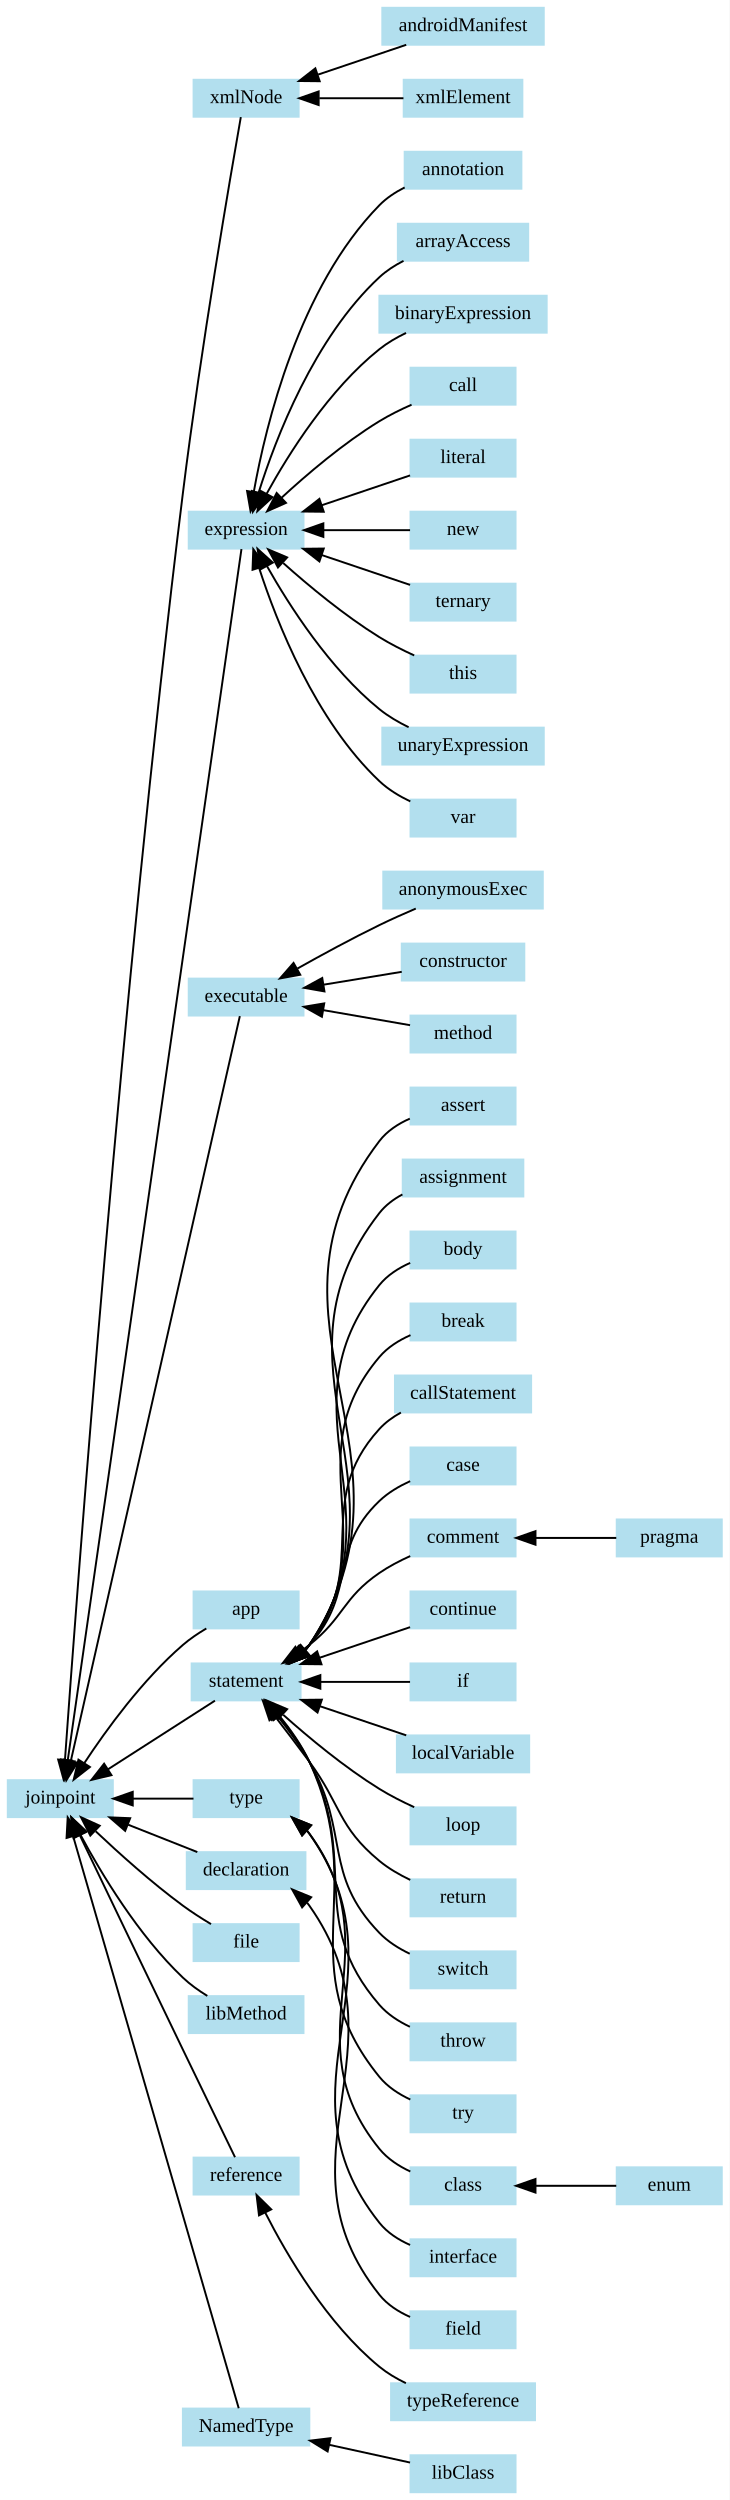
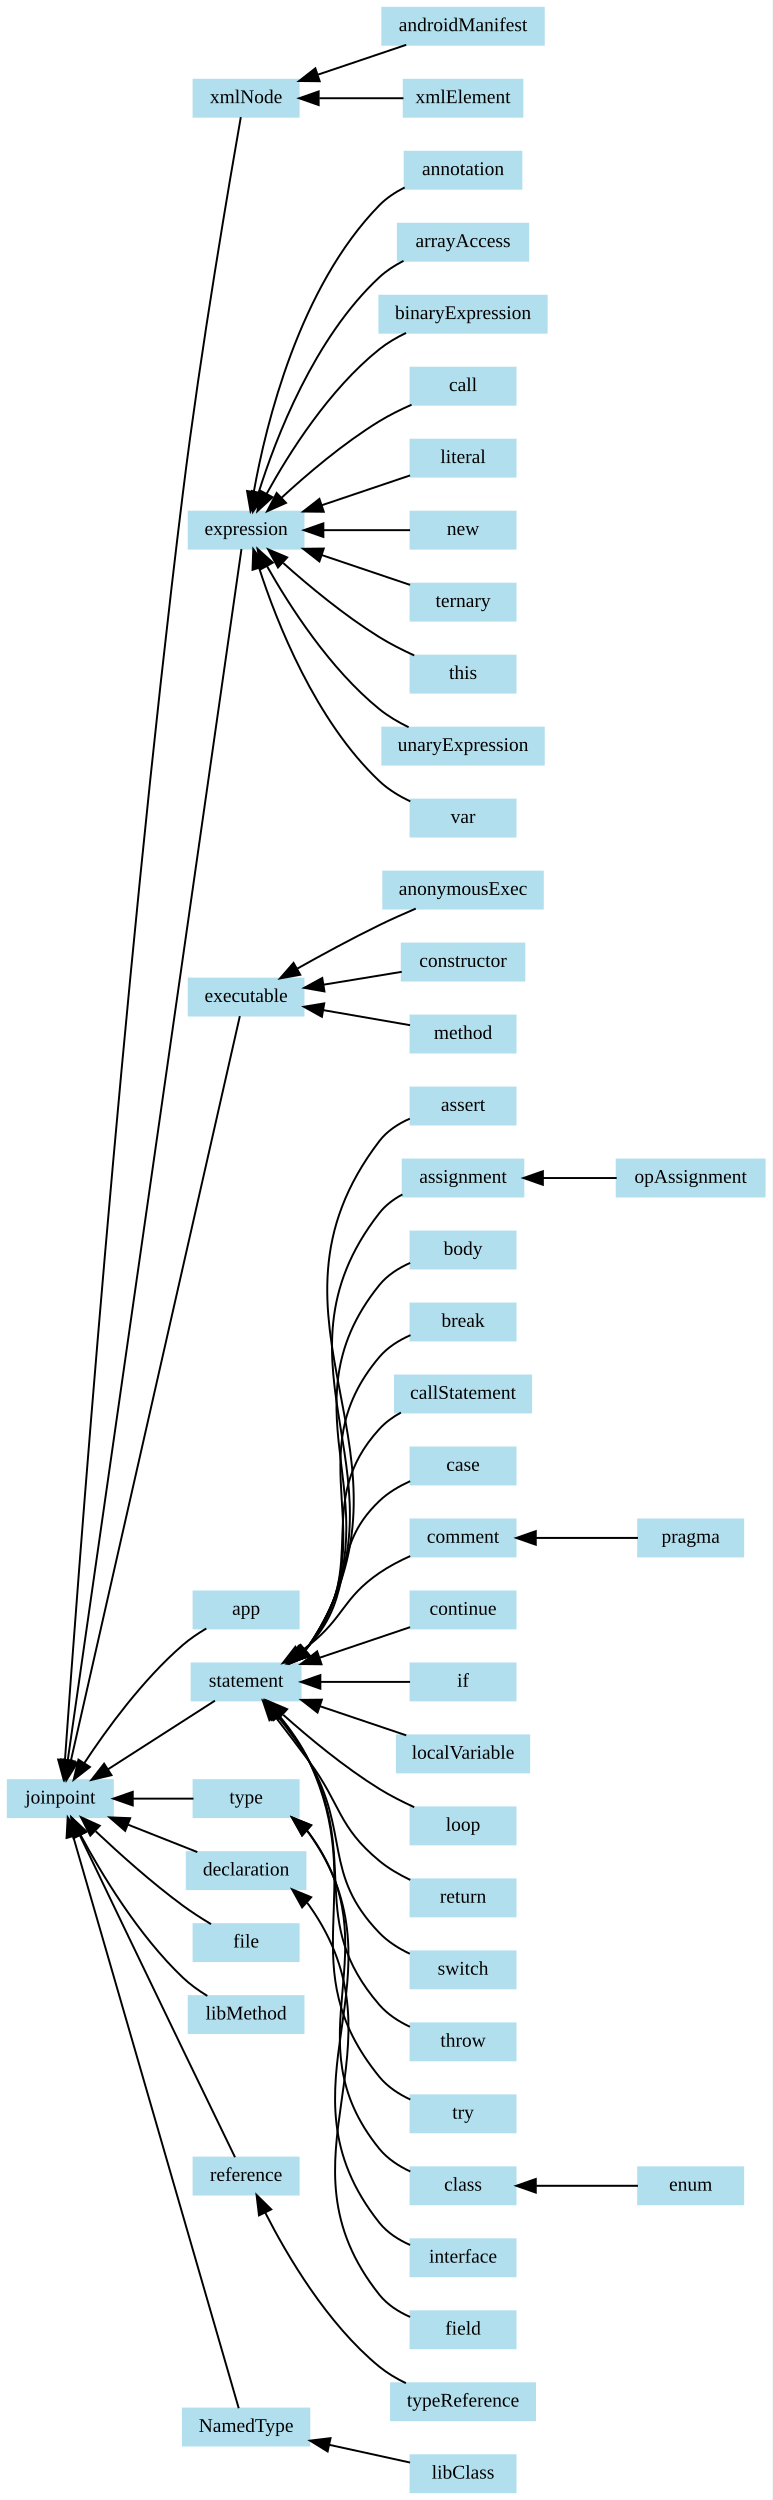
- <svg xmlns="http://www.w3.org/2000/svg" width="375pt" height="1285pt" viewBox="0.00 0.00 375.00 1285.00">
+ <svg xmlns="http://www.w3.org/2000/svg" width="397pt" height="1285pt" viewBox="0.00 0.00 397.00 1285.00">
  <g id="graph0" class="graph" transform="scale(1 1) rotate(0) translate(4 1281)">
-     <polygon fill="white" stroke="transparent" points="-4,4 -4,-1281 371,-1281 371,4 -4,4" />
+     <polygon fill="white" stroke="transparent" points="-4,4 -4,-1281 393,-1281 393,4 -4,4" />
    <g id="node1" class="node">
      <polygon fill="#b2dfee" stroke="#b2dfee" points="155,-43 90,-43 90,-24 155,-24 155,-43" />
      <text text-anchor="middle" x="122.5" y="-31" font-family="Times New Roman,serif" font-size="10.00">NamedType</text>
    </g>
    <g id="node2" class="node">
      <polygon fill="#b2dfee" stroke="#b2dfee" points="54,-366 0,-366 0,-347 54,-347 54,-366" />
      <text text-anchor="middle" x="27" y="-354" font-family="Times New Roman,serif" font-size="10.00">joinpoint</text>
    </g>
    <g id="edge1" class="edge">
      <path fill="none" stroke="black" d="M118.7,-43.17C105.74,-87.93 51.45,-275.5 33.66,-336.93" />
      <polygon fill="black" stroke="black" points="30.21,-336.29 30.79,-346.87 36.93,-338.24 30.21,-336.29" />
    </g>
    <g id="node3" class="node">
      <polygon fill="#b2dfee" stroke="#b2dfee" points="275.5,-1277 192.5,-1277 192.5,-1258 275.5,-1258 275.5,-1277" />
      <text text-anchor="middle" x="234" y="-1265" font-family="Times New Roman,serif" font-size="10.00">androidManifest</text>
    </g>
    <g id="node4" class="node">
      <polygon fill="#b2dfee" stroke="#b2dfee" points="149.5,-1240 95.5,-1240 95.5,-1221 149.5,-1221 149.5,-1240" />
      <text text-anchor="middle" x="122.5" y="-1228" font-family="Times New Roman,serif" font-size="10.00">xmlNode</text>
    </g>
    <g id="edge2" class="edge">
      <path fill="none" stroke="black" d="M204.8,-1257.97C191,-1253.31 174.24,-1247.64 159.52,-1242.67" />
      <polygon fill="black" stroke="black" points="160.32,-1239.25 149.72,-1239.36 158.08,-1245.88 160.32,-1239.25" />
    </g>
-     <g id="edge48" class="edge">
+     <g id="edge49" class="edge">
      <path fill="none" stroke="black" d="M119.78,-1220.81C114.65,-1191.66 99.24,-1102.18 90,-1027.5 58.32,-771.32 35.19,-458.27 29.41,-376.7" />
      <polygon fill="black" stroke="black" points="32.88,-376.11 28.68,-366.38 25.89,-376.6 32.88,-376.11" />
    </g>
    <g id="node5" class="node">
      <polygon fill="#b2dfee" stroke="#b2dfee" points="264,-1203 204,-1203 204,-1184 264,-1184 264,-1203" />
      <text text-anchor="middle" x="234" y="-1191" font-family="Times New Roman,serif" font-size="10.00">annotation</text>
    </g>
    <g id="node6" class="node">
      <polygon fill="#b2dfee" stroke="#b2dfee" points="152,-1018 93,-1018 93,-999 152,-999 152,-1018" />
      <text text-anchor="middle" x="122.5" y="-1006" font-family="Times New Roman,serif" font-size="10.00">expression</text>
    </g>
    <g id="edge3" class="edge">
      <path fill="none" stroke="black" d="M203.99,-1184.65C199.23,-1182.25 194.66,-1179.24 191,-1175.5 149.72,-1133.35 132.62,-1062.62 126.48,-1028.33" />
      <polygon fill="black" stroke="black" points="129.89,-1027.49 124.8,-1018.19 122.99,-1028.63 129.89,-1027.49" />
    </g>
    <g id="edge22" class="edge">
      <path fill="none" stroke="black" d="M120.11,-998.78C109.78,-926.78 45.21,-476.52 30.83,-376.27" />
      <polygon fill="black" stroke="black" points="34.29,-375.68 29.4,-366.28 27.36,-376.67 34.29,-375.68" />
    </g>
    <g id="node7" class="node">
      <polygon fill="#b2dfee" stroke="#b2dfee" points="275,-833 193,-833 193,-814 275,-814 275,-833" />
      <text text-anchor="middle" x="234" y="-821" font-family="Times New Roman,serif" font-size="10.00">anonymousExec</text>
    </g>
    <g id="node8" class="node">
      <polygon fill="#b2dfee" stroke="#b2dfee" points="152,-778 93,-778 93,-759 152,-759 152,-778" />
      <text text-anchor="middle" x="122.5" y="-766" font-family="Times New Roman,serif" font-size="10.00">executable</text>
    </g>
    <g id="edge4" class="edge">
      <path fill="none" stroke="black" d="M209.71,-813.99C203.57,-811.36 196.99,-808.42 191,-805.5 176.83,-798.6 161.39,-790.2 148.86,-783.16" />
      <polygon fill="black" stroke="black" points="150.33,-779.97 139.91,-778.08 146.88,-786.06 150.33,-779.97" />
    </g>
    <g id="edge21" class="edge">
      <path fill="none" stroke="black" d="M119.28,-758.72C107.18,-705.4 49.09,-449.42 32.46,-376.14" />
      <polygon fill="black" stroke="black" points="35.78,-374.98 30.16,-366.01 28.96,-376.53 35.78,-374.98" />
    </g>
    <g id="node9" class="node">
      <polygon fill="#b2dfee" stroke="#b2dfee" points="149.5,-463 95.5,-463 95.5,-444 149.5,-444 149.5,-463" />
      <text text-anchor="middle" x="122.5" y="-451" font-family="Times New Roman,serif" font-size="10.00">app</text>
    </g>
    <g id="edge5" class="edge">
      <path fill="none" stroke="black" d="M102.05,-443.96C97.87,-441.49 93.62,-438.63 90,-435.5 69.29,-417.62 50.67,-391.97 39.36,-374.8" />
      <polygon fill="black" stroke="black" points="42.21,-372.76 33.87,-366.24 36.32,-376.54 42.21,-372.76" />
    </g>
    <g id="node10" class="node">
      <polygon fill="#b2dfee" stroke="#b2dfee" points="267.5,-1166 200.5,-1166 200.5,-1147 267.5,-1147 267.5,-1166" />
      <text text-anchor="middle" x="234" y="-1154" font-family="Times New Roman,serif" font-size="10.00">arrayAccess</text>
    </g>
    <g id="edge6" class="edge">
      <path fill="none" stroke="black" d="M203.41,-1146.92C198.93,-1144.63 194.6,-1141.85 191,-1138.5 157.44,-1107.34 137.69,-1055.68 128.93,-1027.79" />
      <polygon fill="black" stroke="black" points="132.24,-1026.62 126.02,-1018.04 125.53,-1028.63 132.24,-1026.62" />
    </g>
    <g id="node11" class="node">
      <polygon fill="#b2dfee" stroke="#b2dfee" points="261,-722 207,-722 207,-703 261,-703 261,-722" />
      <text text-anchor="middle" x="234" y="-710" font-family="Times New Roman,serif" font-size="10.00">assert</text>
    </g>
    <g id="node12" class="node">
      <polygon fill="#b2dfee" stroke="#b2dfee" points="150.5,-426 94.5,-426 94.5,-407 150.5,-407 150.5,-426" />
      <text text-anchor="middle" x="122.5" y="-414" font-family="Times New Roman,serif" font-size="10.00">statement</text>
    </g>
    <g id="edge7" class="edge">
      <path fill="none" stroke="black" d="M206.64,-706.02C200.67,-703.38 194.95,-699.67 191,-694.5 120.48,-602.12 218.99,-532.52 155,-435.5 154.38,-434.57 153.71,-433.67 152.98,-432.82" />
      <polygon fill="black" stroke="black" points="155.15,-430.07 145.32,-426.1 150.53,-435.33 155.15,-430.07" />
    </g>
-     <g id="edge37" class="edge">
+     <g id="edge38" class="edge">
      <path fill="none" stroke="black" d="M106.48,-406.86C91.62,-397.33 68.67,-382.6 51.41,-371.52" />
      <polygon fill="black" stroke="black" points="53.29,-368.57 42.99,-366.12 49.51,-374.46 53.29,-368.57" />
    </g>
    <g id="node13" class="node">
      <polygon fill="#b2dfee" stroke="#b2dfee" points="265,-685 203,-685 203,-666 265,-666 265,-685" />
      <text text-anchor="middle" x="234" y="-673" font-family="Times New Roman,serif" font-size="10.00">assignment</text>
    </g>
    <g id="edge8" class="edge">
      <path fill="none" stroke="black" d="M202.84,-667.06C198.31,-664.63 194.13,-661.5 191,-657.5 129.45,-578.74 210.98,-518.31 155,-435.5 154.37,-434.57 153.69,-433.69 152.95,-432.83" />
      <polygon fill="black" stroke="black" points="155.1,-430.07 145.26,-426.15 150.51,-435.35 155.1,-430.07" />
    </g>
    <g id="node14" class="node">
      <polygon fill="#b2dfee" stroke="#b2dfee" points="277,-1129 191,-1129 191,-1110 277,-1110 277,-1129" />
      <text text-anchor="middle" x="234" y="-1117" font-family="Times New Roman,serif" font-size="10.00">binaryExpression</text>
    </g>
    <g id="edge9" class="edge">
      <path fill="none" stroke="black" d="M204.7,-1109.87C199.86,-1107.55 195.09,-1104.77 191,-1101.5 165.14,-1080.85 144.46,-1047.92 133.1,-1027.29" />
      <polygon fill="black" stroke="black" points="136.08,-1025.44 128.29,-1018.26 129.9,-1028.73 136.08,-1025.44" />
    </g>
    <g id="node15" class="node">
      <polygon fill="#b2dfee" stroke="#b2dfee" points="261,-648 207,-648 207,-629 261,-629 261,-648" />
      <text text-anchor="middle" x="234" y="-636" font-family="Times New Roman,serif" font-size="10.00">body</text>
    </g>
    <g id="edge10" class="edge">
      <path fill="none" stroke="black" d="M206.83,-631.87C200.86,-629.23 195.09,-625.56 191,-620.5 138.39,-555.32 202.99,-504.15 155,-435.5 154.36,-434.58 153.66,-433.7 152.91,-432.86" />
      <polygon fill="black" stroke="black" points="155.03,-430.07 145.17,-426.21 150.47,-435.38 155.03,-430.07" />
    </g>
    <g id="node16" class="node">
      <polygon fill="#b2dfee" stroke="#b2dfee" points="261,-611 207,-611 207,-592 261,-592 261,-611" />
      <text text-anchor="middle" x="234" y="-599" font-family="Times New Roman,serif" font-size="10.00">break</text>
    </g>
    <g id="edge11" class="edge">
      <path fill="none" stroke="black" d="M206.99,-594.74C201.02,-592.1 195.2,-588.47 191,-583.5 147.27,-531.82 195.06,-490.07 155,-435.5 154.23,-434.46 153.39,-433.46 152.49,-432.51" />
      <polygon fill="black" stroke="black" points="154.65,-429.75 144.71,-426.09 150.2,-435.15 154.65,-429.75" />
    </g>
    <g id="node17" class="node">
      <polygon fill="#b2dfee" stroke="#b2dfee" points="261,-1092 207,-1092 207,-1073 261,-1073 261,-1092" />
      <text text-anchor="middle" x="234" y="-1080" font-family="Times New Roman,serif" font-size="10.00">call</text>
    </g>
    <g id="edge12" class="edge">
      <path fill="none" stroke="black" d="M207.54,-1072.98C201.94,-1070.51 196.14,-1067.64 191,-1064.5 172.5,-1053.19 153.69,-1037.13 140.64,-1025.1" />
      <polygon fill="black" stroke="black" points="143,-1022.52 133.32,-1018.22 138.2,-1027.62 143,-1022.52" />
    </g>
    <g id="node18" class="node">
      <polygon fill="#b2dfee" stroke="#b2dfee" points="269,-574 199,-574 199,-555 269,-555 269,-574" />
      <text text-anchor="middle" x="234" y="-562" font-family="Times New Roman,serif" font-size="10.00">callStatement</text>
    </g>
    <g id="edge13" class="edge">
      <path fill="none" stroke="black" d="M202.06,-554.95C197.95,-552.68 194.1,-549.9 191,-546.5 156.04,-508.19 187.24,-476.12 155,-435.5 154.17,-434.46 153.27,-433.46 152.32,-432.51" />
      <polygon fill="black" stroke="black" points="154.18,-429.52 144.17,-426.04 149.83,-435 154.18,-429.52" />
    </g>
    <g id="node19" class="node">
      <polygon fill="#b2dfee" stroke="#b2dfee" points="261,-537 207,-537 207,-518 261,-518 261,-537" />
      <text text-anchor="middle" x="234" y="-525" font-family="Times New Roman,serif" font-size="10.00">case</text>
    </g>
    <g id="edge14" class="edge">
      <path fill="none" stroke="black" d="M206.82,-519.69C201.13,-517.11 195.48,-513.77 191,-509.5 164.53,-484.26 179.67,-462.5 155,-435.5 153.98,-434.38 152.87,-433.3 151.71,-432.28" />
      <polygon fill="black" stroke="black" points="153.58,-429.3 143.46,-426.16 149.41,-434.93 153.58,-429.3" />
    </g>
    <g id="node20" class="node">
      <polygon fill="#b2dfee" stroke="#b2dfee" points="261,-167 207,-167 207,-148 261,-148 261,-167" />
      <text text-anchor="middle" x="234" y="-155" font-family="Times New Roman,serif" font-size="10.00">class</text>
    </g>
    <g id="node21" class="node">
      <polygon fill="#b2dfee" stroke="#b2dfee" points="149.5,-366 95.5,-366 95.5,-347 149.5,-347 149.5,-366" />
      <text text-anchor="middle" x="122.5" y="-354" font-family="Times New Roman,serif" font-size="10.00">type</text>
    </g>
    <g id="edge15" class="edge">
      <path fill="none" stroke="black" d="M206.9,-164.84C200.93,-167.63 195.14,-171.41 191,-176.5 144.49,-233.74 198.76,-279.13 155,-338.5 154.63,-339.01 154.23,-339.5 153.82,-339.98" />
      <polygon fill="black" stroke="black" points="151.27,-337.57 146.04,-346.79 155.87,-342.84 151.27,-337.57" />
    </g>
-     <g id="edge43" class="edge">
+     <g id="edge44" class="edge">
      <path fill="none" stroke="black" d="M95.46,-356.5C85.81,-356.5 74.69,-356.5 64.3,-356.5" />
      <polygon fill="black" stroke="black" points="64.23,-353 54.23,-356.5 64.23,-360 64.23,-353" />
    </g>
    <g id="node22" class="node">
      <polygon fill="#b2dfee" stroke="#b2dfee" points="261,-500 207,-500 207,-481 261,-481 261,-500" />
      <text text-anchor="middle" x="234" y="-488" font-family="Times New Roman,serif" font-size="10.00">comment</text>
    </g>
    <g id="edge16" class="edge">
      <path fill="none" stroke="black" d="M206.84,-481.18C201.39,-478.73 195.84,-475.82 191,-472.5 172.09,-459.51 172.97,-449.76 155,-435.5 153.42,-434.25 151.76,-433.02 150.05,-431.82" />
      <polygon fill="black" stroke="black" points="151.66,-428.69 141.36,-426.19 147.85,-434.57 151.66,-428.69" />
    </g>
    <g id="node23" class="node">
      <polygon fill="#b2dfee" stroke="#b2dfee" points="265.5,-796 202.5,-796 202.5,-777 265.5,-777 265.5,-796" />
      <text text-anchor="middle" x="234" y="-784" font-family="Times New Roman,serif" font-size="10.00">constructor</text>
    </g>
    <g id="edge17" class="edge">
      <path fill="none" stroke="black" d="M202.5,-781.49C190.11,-779.45 175.66,-777.07 162.52,-774.91" />
      <polygon fill="black" stroke="black" points="162.77,-771.41 152.33,-773.24 161.63,-778.32 162.77,-771.41" />
    </g>
    <g id="node24" class="node">
      <polygon fill="#b2dfee" stroke="#b2dfee" points="261,-463 207,-463 207,-444 261,-444 261,-463" />
      <text text-anchor="middle" x="234" y="-451" font-family="Times New Roman,serif" font-size="10.00">continue</text>
    </g>
    <g id="edge18" class="edge">
      <path fill="none" stroke="black" d="M206.77,-444.64C192.86,-439.94 175.55,-434.09 160.31,-428.94" />
      <polygon fill="black" stroke="black" points="161.25,-425.56 150.66,-425.68 159.01,-432.19 161.25,-425.56" />
    </g>
    <g id="node25" class="node">
      <polygon fill="#b2dfee" stroke="#b2dfee" points="153,-329 92,-329 92,-310 153,-310 153,-329" />
      <text text-anchor="middle" x="122.5" y="-317" font-family="Times New Roman,serif" font-size="10.00">declaration</text>
    </g>
    <g id="edge19" class="edge">
      <path fill="none" stroke="black" d="M97.42,-329.03C86.6,-333.31 73.64,-338.44 61.86,-343.1" />
      <polygon fill="black" stroke="black" points="60.33,-339.94 52.32,-346.88 62.91,-346.45 60.33,-339.94" />
    </g>
    <g id="node26" class="node">
-       <polygon fill="#b2dfee" stroke="#b2dfee" points="367,-167 313,-167 313,-148 367,-148 367,-167" />
-       <text text-anchor="middle" x="340" y="-155" font-family="Times New Roman,serif" font-size="10.00">enum</text>
+       <polygon fill="#b2dfee" stroke="#b2dfee" points="378,-167 324,-167 324,-148 378,-148 378,-167" />
+       <text text-anchor="middle" x="351" y="-155" font-family="Times New Roman,serif" font-size="10.00">enum</text>
    </g>
    <g id="edge20" class="edge">
-       <path fill="none" stroke="black" d="M312.76,-157.5C300.19,-157.5 284.95,-157.5 271.29,-157.5" />
-       <polygon fill="black" stroke="black" points="271.24,-154 261.24,-157.5 271.24,-161 271.24,-154" />
+       <path fill="none" stroke="black" d="M323.9,-157.5C308.43,-157.5 288.57,-157.5 271.56,-157.5" />
+       <polygon fill="black" stroke="black" points="271.39,-154 261.39,-157.5 271.39,-161 271.39,-154" />
    </g>
    <g id="node27" class="node">
      <polygon fill="#b2dfee" stroke="#b2dfee" points="261,-93 207,-93 207,-74 261,-74 261,-93" />
      <text text-anchor="middle" x="234" y="-81" font-family="Times New Roman,serif" font-size="10.00">field</text>
    </g>
    <g id="edge23" class="edge">
      <path fill="none" stroke="black" d="M206.78,-90.09C200.81,-92.73 195.05,-96.41 191,-101.5 134.77,-172.18 207.1,-227.72 155,-301.5 154.64,-302.01 154.25,-302.52 153.85,-303.01" />
      <polygon fill="black" stroke="black" points="151.29,-300.6 146.15,-309.87 155.95,-305.83 151.29,-300.6" />
    </g>
    <g id="node28" class="node">
      <polygon fill="#b2dfee" stroke="#b2dfee" points="149.5,-292 95.5,-292 95.5,-273 149.5,-273 149.5,-292" />
      <text text-anchor="middle" x="122.5" y="-280" font-family="Times New Roman,serif" font-size="10.00">file</text>
    </g>
    <g id="edge24" class="edge">
      <path fill="none" stroke="black" d="M104.46,-292.01C99.66,-294.88 94.53,-298.17 90,-301.5 73.99,-313.28 57.21,-328.36 45.15,-339.75" />
      <polygon fill="black" stroke="black" points="42.42,-337.51 37.62,-346.96 47.26,-342.57 42.42,-337.51" />
    </g>
    <g id="node29" class="node">
      <polygon fill="#b2dfee" stroke="#b2dfee" points="261,-426 207,-426 207,-407 261,-407 261,-426" />
      <text text-anchor="middle" x="234" y="-414" font-family="Times New Roman,serif" font-size="10.00">if</text>
    </g>
    <g id="edge25" class="edge">
      <path fill="none" stroke="black" d="M206.77,-416.5C192.99,-416.5 175.87,-416.5 160.75,-416.5" />
      <polygon fill="black" stroke="black" points="160.66,-413 150.66,-416.5 160.66,-420 160.66,-413" />
    </g>
    <g id="node30" class="node">
      <polygon fill="#b2dfee" stroke="#b2dfee" points="261,-130 207,-130 207,-111 261,-111 261,-130" />
      <text text-anchor="middle" x="234" y="-118" font-family="Times New Roman,serif" font-size="10.00">interface</text>
    </g>
    <g id="edge26" class="edge">
      <path fill="none" stroke="black" d="M206.78,-127.09C200.81,-129.73 195.05,-133.41 191,-138.5 134.77,-209.18 207.1,-264.72 155,-338.5 154.64,-339.01 154.25,-339.52 153.85,-340.01" />
      <polygon fill="black" stroke="black" points="151.29,-337.6 146.15,-346.87 155.95,-342.83 151.29,-337.6" />
    </g>
    <g id="node31" class="node">
      <polygon fill="#b2dfee" stroke="#b2dfee" points="261,-19 207,-19 207,0 261,0 261,-19" />
      <text text-anchor="middle" x="234" y="-7" font-family="Times New Roman,serif" font-size="10.00">libClass</text>
    </g>
    <g id="edge27" class="edge">
      <path fill="none" stroke="black" d="M206.77,-15.25C194.35,-17.97 179.21,-21.29 165.26,-24.35" />
      <polygon fill="black" stroke="black" points="164.39,-20.95 155.37,-26.51 165.89,-27.79 164.39,-20.95" />
    </g>
    <g id="node32" class="node">
      <polygon fill="#b2dfee" stroke="#b2dfee" points="152,-255 93,-255 93,-236 152,-236 152,-255" />
      <text text-anchor="middle" x="122.5" y="-243" font-family="Times New Roman,serif" font-size="10.00">libMethod</text>
    </g>
    <g id="edge28" class="edge">
      <path fill="none" stroke="black" d="M102.56,-255.1C98.17,-257.8 93.7,-260.98 90,-264.5 67.08,-286.3 48.05,-318 37.35,-337.92" />
      <polygon fill="black" stroke="black" points="34.18,-336.42 32.66,-346.9 40.39,-339.66 34.18,-336.42" />
    </g>
    <g id="node33" class="node">
      <polygon fill="#b2dfee" stroke="#b2dfee" points="261,-1055 207,-1055 207,-1036 261,-1036 261,-1055" />
      <text text-anchor="middle" x="234" y="-1043" font-family="Times New Roman,serif" font-size="10.00">literal</text>
    </g>
    <g id="edge29" class="edge">
      <path fill="none" stroke="black" d="M206.77,-1036.64C193.17,-1032.04 176.32,-1026.35 161.34,-1021.29" />
      <polygon fill="black" stroke="black" points="162.41,-1017.95 151.82,-1018.07 160.17,-1024.58 162.41,-1017.95" />
    </g>
    <g id="node34" class="node">
      <polygon fill="#b2dfee" stroke="#b2dfee" points="268,-389 200,-389 200,-370 268,-370 268,-389" />
      <text text-anchor="middle" x="234" y="-377" font-family="Times New Roman,serif" font-size="10.00">localVariable</text>
    </g>
    <g id="edge30" class="edge">
      <path fill="none" stroke="black" d="M204.8,-389.03C191.31,-393.59 174.99,-399.1 160.51,-403.99" />
      <polygon fill="black" stroke="black" points="159.2,-400.74 150.85,-407.26 161.44,-407.37 159.2,-400.74" />
    </g>
    <g id="node35" class="node">
      <polygon fill="#b2dfee" stroke="#b2dfee" points="261,-352 207,-352 207,-333 261,-333 261,-352" />
      <text text-anchor="middle" x="234" y="-340" font-family="Times New Roman,serif" font-size="10.00">loop</text>
    </g>
    <g id="edge31" class="edge">
      <path fill="none" stroke="black" d="M208.9,-352.11C202.89,-354.86 196.58,-358.05 191,-361.5 173.08,-372.6 154.65,-387.92 141.59,-399.58" />
      <polygon fill="black" stroke="black" points="138.88,-397.31 133.84,-406.63 143.59,-402.49 138.88,-397.31" />
    </g>
    <g id="node36" class="node">
      <polygon fill="#b2dfee" stroke="#b2dfee" points="261,-759 207,-759 207,-740 261,-740 261,-759" />
      <text text-anchor="middle" x="234" y="-747" font-family="Times New Roman,serif" font-size="10.00">method</text>
    </g>
    <g id="edge32" class="edge">
      <path fill="none" stroke="black" d="M206.77,-754.05C193.41,-756.37 176.89,-759.24 162.11,-761.8" />
      <polygon fill="black" stroke="black" points="161.46,-758.36 152.21,-763.52 162.66,-765.26 161.46,-758.36" />
    </g>
    <g id="node37" class="node">
      <polygon fill="#b2dfee" stroke="#b2dfee" points="261,-1018 207,-1018 207,-999 261,-999 261,-1018" />
      <text text-anchor="middle" x="234" y="-1006" font-family="Times New Roman,serif" font-size="10.00">new</text>
    </g>
    <g id="edge33" class="edge">
      <path fill="none" stroke="black" d="M206.77,-1008.5C193.53,-1008.5 177.21,-1008.5 162.53,-1008.5" />
      <polygon fill="black" stroke="black" points="162.21,-1005 152.21,-1008.5 162.2,-1012 162.21,-1005" />
    </g>
    <g id="node38" class="node">
-       <polygon fill="#b2dfee" stroke="#b2dfee" points="367,-500 313,-500 313,-481 367,-481 367,-500" />
-       <text text-anchor="middle" x="340" y="-488" font-family="Times New Roman,serif" font-size="10.00">pragma</text>
+       <polygon fill="#b2dfee" stroke="#b2dfee" points="389,-685 313,-685 313,-666 389,-666 389,-685" />
+       <text text-anchor="middle" x="351" y="-673" font-family="Times New Roman,serif" font-size="10.00">opAssignment</text>
    </g>
    <g id="edge34" class="edge">
-       <path fill="none" stroke="black" d="M312.76,-490.5C300.19,-490.5 284.95,-490.5 271.29,-490.5" />
-       <polygon fill="black" stroke="black" points="271.24,-487 261.24,-490.5 271.24,-494 271.24,-487" />
+       <path fill="none" stroke="black" d="M312.98,-675.5C300.87,-675.5 287.37,-675.5 275.06,-675.5" />
+       <polygon fill="black" stroke="black" points="275.04,-672 265.04,-675.5 275.04,-679 275.04,-672" />
    </g>
    <g id="node39" class="node">
+       <polygon fill="#b2dfee" stroke="#b2dfee" points="378,-500 324,-500 324,-481 378,-481 378,-500" />
+       <text text-anchor="middle" x="351" y="-488" font-family="Times New Roman,serif" font-size="10.00">pragma</text>
+     </g>
+     <g id="edge35" class="edge">
+       <path fill="none" stroke="black" d="M323.9,-490.5C308.43,-490.5 288.57,-490.5 271.56,-490.5" />
+       <polygon fill="black" stroke="black" points="271.39,-487 261.39,-490.5 271.39,-494 271.39,-487" />
+     </g>
+     <g id="node40" class="node">
      <polygon fill="#b2dfee" stroke="#b2dfee" points="149.5,-172 95.5,-172 95.5,-153 149.5,-153 149.5,-172" />
      <text text-anchor="middle" x="122.5" y="-160" font-family="Times New Roman,serif" font-size="10.00">reference</text>
    </g>
-     <g id="edge35" class="edge">
+     <g id="edge36" class="edge">
      <path fill="none" stroke="black" d="M116.79,-172.19C110.63,-184.88 99.48,-207.85 90,-227.5 71.11,-266.64 49.09,-312.51 37.04,-337.65" />
      <polygon fill="black" stroke="black" points="33.82,-336.26 32.66,-346.79 40.14,-339.28 33.82,-336.26" />
    </g>
-     <g id="node40" class="node">
+     <g id="node41" class="node">
      <polygon fill="#b2dfee" stroke="#b2dfee" points="261,-315 207,-315 207,-296 261,-296 261,-315" />
      <text text-anchor="middle" x="234" y="-303" font-family="Times New Roman,serif" font-size="10.00">return</text>
    </g>
-     <g id="edge36" class="edge">
+     <g id="edge37" class="edge">
      <path fill="none" stroke="black" d="M206.86,-314.72C201.3,-317.38 195.69,-320.63 191,-324.5 169.61,-342.17 171.46,-353.16 155,-375.5 149.39,-383.12 143.05,-391.42 137.54,-398.55" />
      <polygon fill="black" stroke="black" points="134.5,-396.77 131.12,-406.81 140.02,-401.06 134.5,-396.77" />
    </g>
-     <g id="node41" class="node">
+     <g id="node42" class="node">
      <polygon fill="#b2dfee" stroke="#b2dfee" points="261,-278 207,-278 207,-259 261,-259 261,-278" />
      <text text-anchor="middle" x="234" y="-266" font-family="Times New Roman,serif" font-size="10.00">switch</text>
    </g>
-     <g id="edge38" class="edge">
+     <g id="edge39" class="edge">
      <path fill="none" stroke="black" d="M206.61,-276.77C200.92,-279.49 195.33,-283.01 191,-287.5 161.67,-317.92 176.06,-338.86 155,-375.5 150.34,-383.6 144.27,-391.89 138.7,-398.87" />
      <polygon fill="black" stroke="black" points="135.72,-396.98 132.05,-406.92 141.12,-401.44 135.72,-396.98" />
    </g>
-     <g id="node42" class="node">
+     <g id="node43" class="node">
      <polygon fill="#b2dfee" stroke="#b2dfee" points="261,-981 207,-981 207,-962 261,-962 261,-981" />
      <text text-anchor="middle" x="234" y="-969" font-family="Times New Roman,serif" font-size="10.00">ternary</text>
    </g>
-     <g id="edge39" class="edge">
+     <g id="edge40" class="edge">
      <path fill="none" stroke="black" d="M206.77,-980.36C193.17,-984.96 176.32,-990.65 161.34,-995.71" />
      <polygon fill="black" stroke="black" points="160.17,-992.42 151.82,-998.93 162.41,-999.05 160.17,-992.42" />
    </g>
-     <g id="node43" class="node">
+     <g id="node44" class="node">
      <polygon fill="#b2dfee" stroke="#b2dfee" points="261,-944 207,-944 207,-925 261,-925 261,-944" />
      <text text-anchor="middle" x="234" y="-932" font-family="Times New Roman,serif" font-size="10.00">this</text>
    </g>
-     <g id="edge40" class="edge">
+     <g id="edge41" class="edge">
      <path fill="none" stroke="black" d="M208.9,-944.11C202.89,-946.86 196.58,-950.05 191,-953.5 173.08,-964.6 154.65,-979.92 141.59,-991.58" />
      <polygon fill="black" stroke="black" points="138.88,-989.31 133.84,-998.63 143.59,-994.49 138.88,-989.31" />
    </g>
-     <g id="node44" class="node">
+     <g id="node45" class="node">
      <polygon fill="#b2dfee" stroke="#b2dfee" points="261,-241 207,-241 207,-222 261,-222 261,-241" />
      <text text-anchor="middle" x="234" y="-229" font-family="Times New Roman,serif" font-size="10.00">throw</text>
    </g>
-     <g id="edge41" class="edge">
+     <g id="edge42" class="edge">
      <path fill="none" stroke="black" d="M206.68,-239.23C200.86,-241.99 195.19,-245.66 191,-250.5 153.18,-294.22 181.07,-323.9 155,-375.5 150.85,-383.72 144.96,-391.95 139.39,-398.84" />
      <polygon fill="black" stroke="black" points="136.47,-396.88 132.68,-406.77 141.81,-401.41 136.47,-396.88" />
    </g>
-     <g id="node45" class="node">
+     <g id="node46" class="node">
      <polygon fill="#b2dfee" stroke="#b2dfee" points="261,-204 207,-204 207,-185 261,-185 261,-204" />
      <text text-anchor="middle" x="234" y="-192" font-family="Times New Roman,serif" font-size="10.00">try</text>
    </g>
-     <g id="edge42" class="edge">
+     <g id="edge43" class="edge">
      <path fill="none" stroke="black" d="M206.9,-201.84C200.93,-204.63 195.14,-208.41 191,-213.5 144.49,-270.74 186.21,-308.67 155,-375.5 151.1,-383.85 145.26,-392.1 139.67,-398.98" />
      <polygon fill="black" stroke="black" points="136.75,-397.01 132.88,-406.87 142.05,-401.57 136.75,-397.01" />
    </g>
-     <g id="node46" class="node">
+     <g id="node47" class="node">
      <polygon fill="#b2dfee" stroke="#b2dfee" points="271,-56 197,-56 197,-37 271,-37 271,-56" />
      <text text-anchor="middle" x="234" y="-44" font-family="Times New Roman,serif" font-size="10.00">typeReference</text>
    </g>
-     <g id="edge44" class="edge">
+     <g id="edge45" class="edge">
      <path fill="none" stroke="black" d="M204.63,-56.05C199.8,-58.38 195.05,-61.18 191,-64.5 164.1,-86.54 143.39,-121.97 132.36,-143.65" />
      <polygon fill="black" stroke="black" points="129.13,-142.29 127.86,-152.81 135.41,-145.37 129.13,-142.29" />
    </g>
-     <g id="node47" class="node">
+     <g id="node48" class="node">
      <polygon fill="#b2dfee" stroke="#b2dfee" points="275.5,-907 192.5,-907 192.5,-888 275.5,-888 275.5,-907" />
      <text text-anchor="middle" x="234" y="-895" font-family="Times New Roman,serif" font-size="10.00">unaryExpression</text>
    </g>
-     <g id="edge45" class="edge">
+     <g id="edge46" class="edge">
      <path fill="none" stroke="black" d="M206.03,-907.21C200.76,-909.78 195.48,-912.87 191,-916.5 165.48,-937.19 144.69,-969.69 133.22,-990.01" />
      <polygon fill="black" stroke="black" points="130.08,-988.45 128.36,-998.9 136.23,-991.81 130.08,-988.45" />
    </g>
-     <g id="node48" class="node">
+     <g id="node49" class="node">
      <polygon fill="#b2dfee" stroke="#b2dfee" points="261,-870 207,-870 207,-851 261,-851 261,-870" />
      <text text-anchor="middle" x="234" y="-858" font-family="Times New Roman,serif" font-size="10.00">var</text>
    </g>
-     <g id="edge46" class="edge">
+     <g id="edge47" class="edge">
      <path fill="none" stroke="black" d="M206.9,-869.07C201.21,-871.78 195.54,-875.21 191,-879.5 158.07,-910.6 138.16,-961.38 129.19,-989.04" />
      <polygon fill="black" stroke="black" points="125.8,-988.14 126.18,-998.73 132.49,-990.21 125.8,-988.14" />
    </g>
-     <g id="node49" class="node">
+     <g id="node50" class="node">
      <polygon fill="#b2dfee" stroke="#b2dfee" points="264.5,-1240 203.5,-1240 203.5,-1221 264.5,-1221 264.5,-1240" />
      <text text-anchor="middle" x="234" y="-1228" font-family="Times New Roman,serif" font-size="10.00">xmlElement</text>
    </g>
-     <g id="edge47" class="edge">
+     <g id="edge48" class="edge">
      <path fill="none" stroke="black" d="M203.37,-1230.5C190.04,-1230.5 174.18,-1230.5 160.12,-1230.5" />
      <polygon fill="black" stroke="black" points="159.79,-1227 149.79,-1230.5 159.79,-1234 159.79,-1227" />
    </g>
  </g>
</svg>
